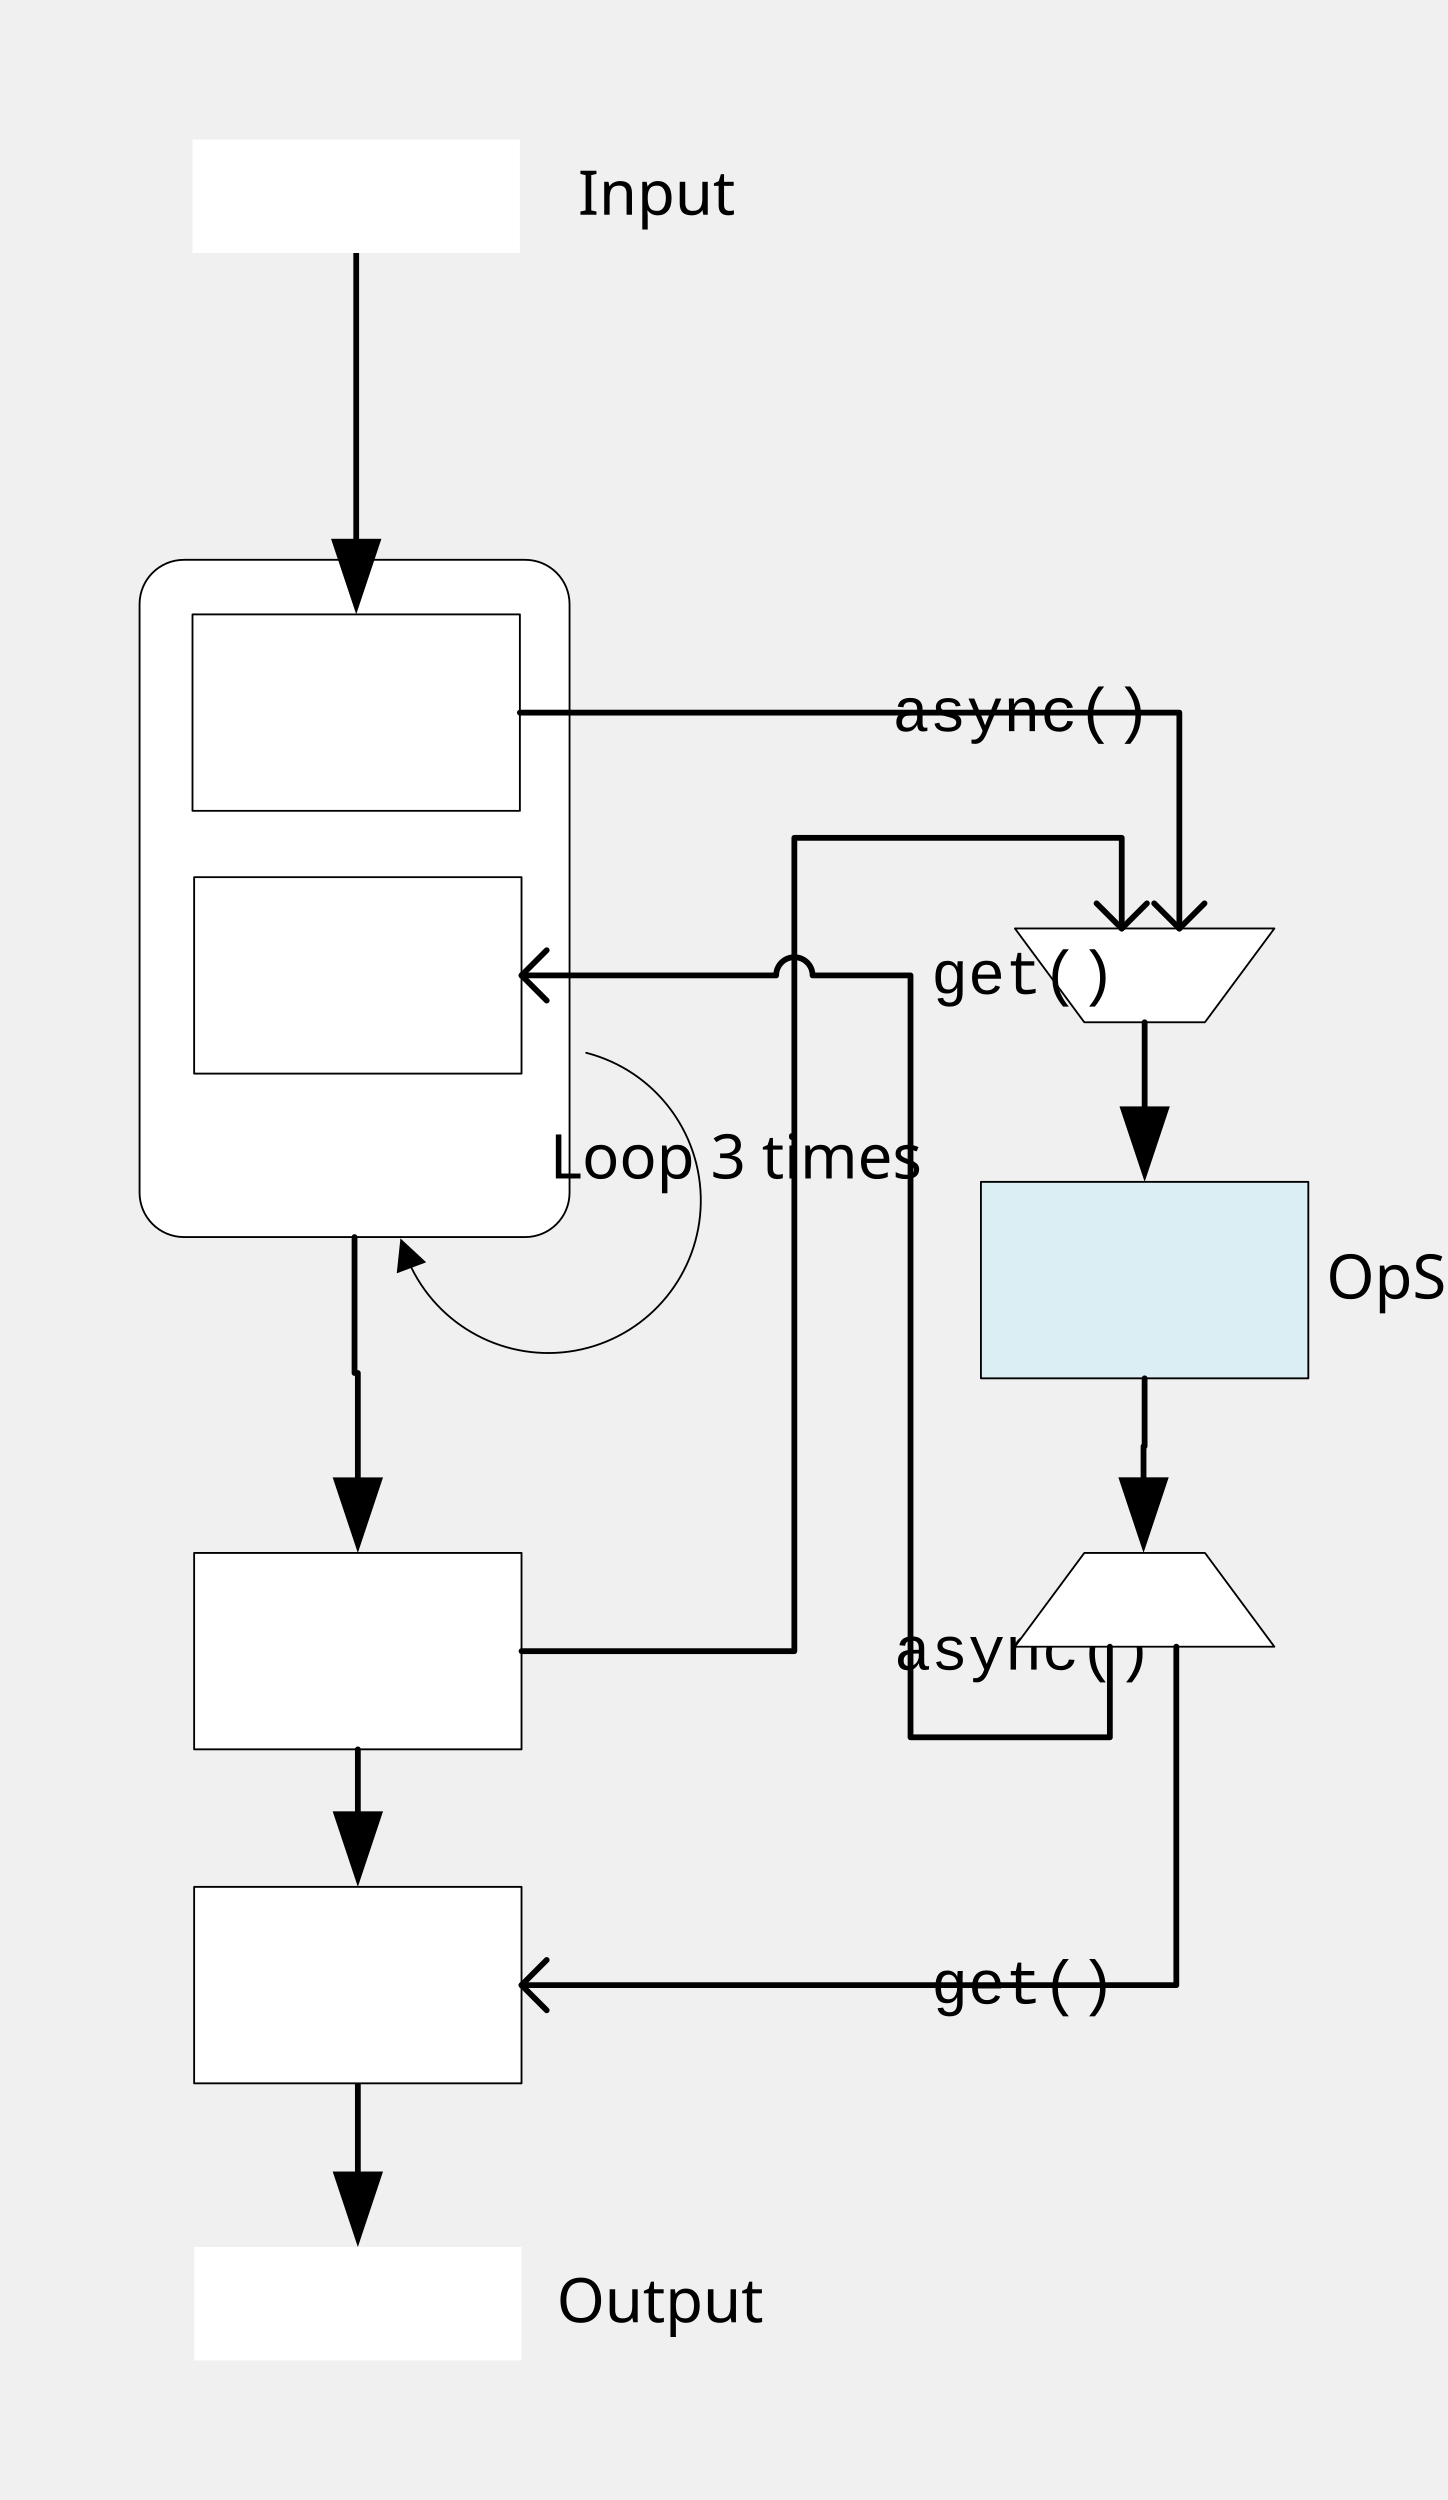
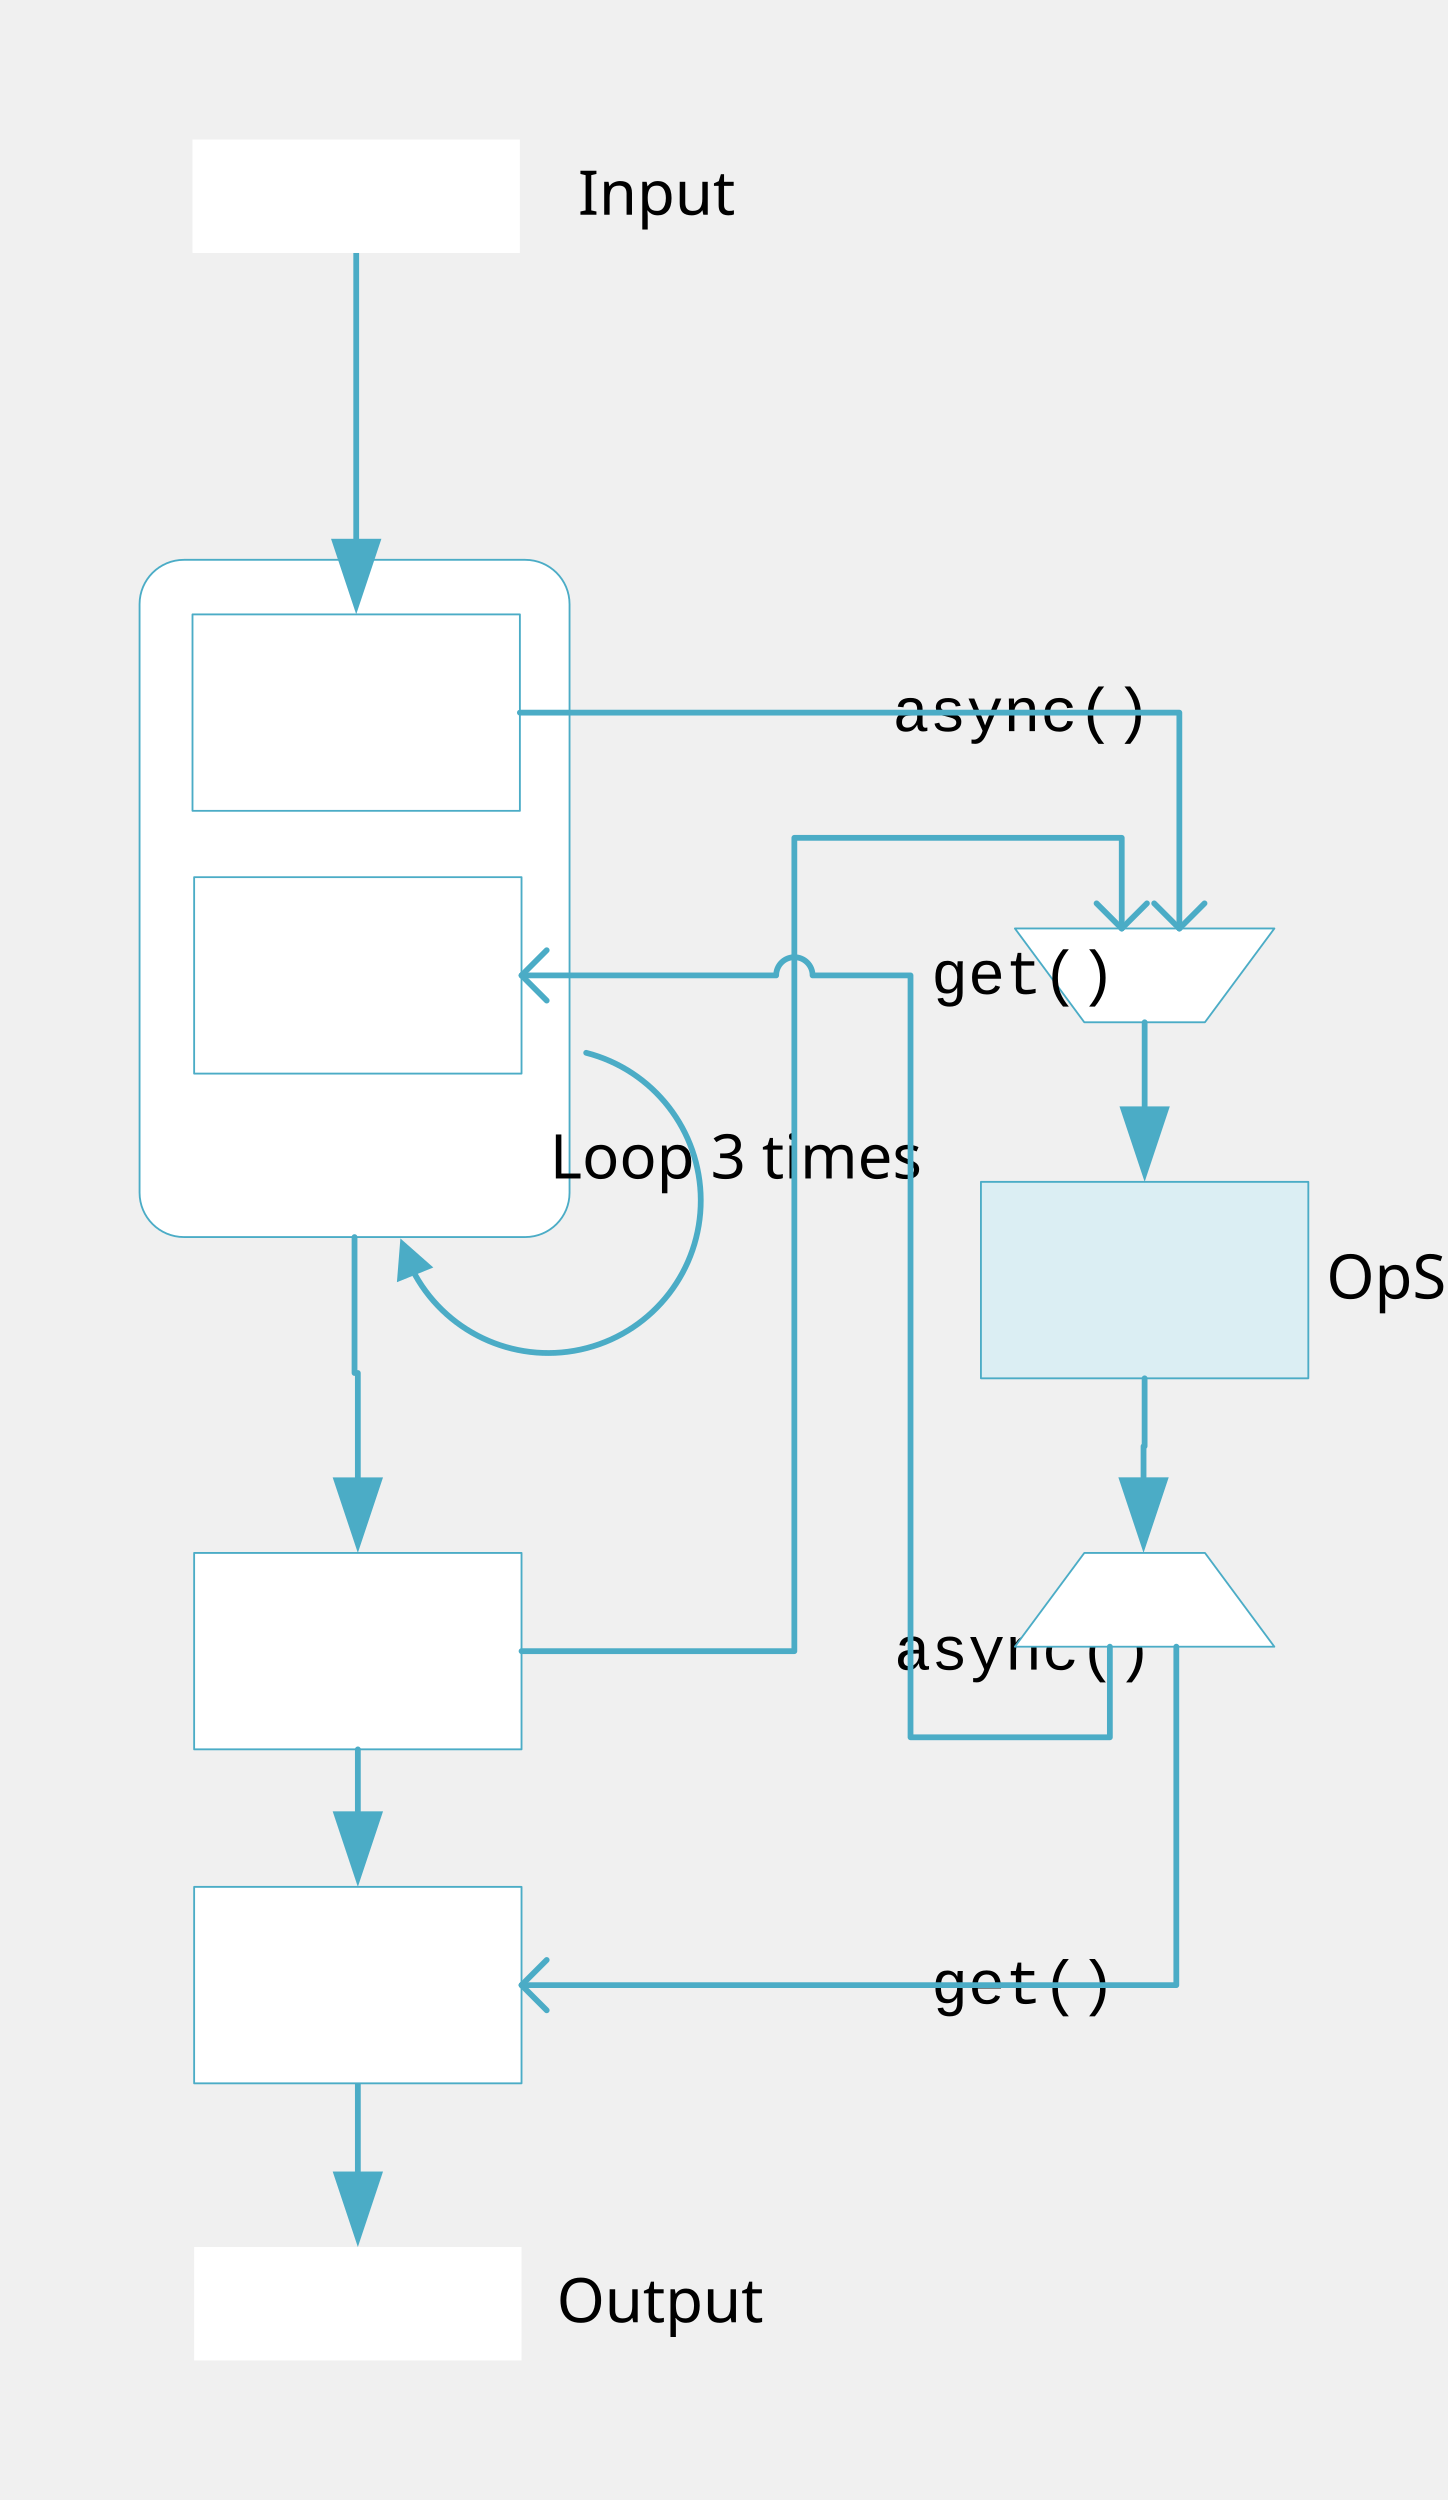
<svg xmlns="http://www.w3.org/2000/svg" xmlns:ns1="http://schemas.microsoft.com/visio/2003/SVGExtensions/" xmlns:xlink="http://www.w3.org/1999/xlink" width="2.612in" height="4.51in" viewBox="0 0 188.031 324.686" xml:space="preserve" color-interpolation-filters="sRGB" class="st15">
  <ns1:documentProperties ns1:langID="4105" ns1:metric="true" ns1:viewMarkup="false">
    <ns1:userDefs>
      <ns1:ud ns1:nameU="msvNoAutoConnect" ns1:val="VT0(1):26" />
    </ns1:userDefs>
  </ns1:documentProperties>
  <style type="text/css">
	
- 		.st1 {fill:#ffffff;stroke:#000000;stroke-linecap:round;stroke-linejoin:round;stroke-width:0.24}
- 		.st2 {fill:#ffffff;stroke:#000000;stroke-linecap:round;stroke-linejoin:round;stroke-width:0.24;visibility:hidden}
+ 		.st1 {fill:#ffffff;stroke:#4bacc6;stroke-linecap:round;stroke-linejoin:round;stroke-width:0.24}
+ 		.st2 {fill:#ffffff;stroke:#4bacc6;stroke-linecap:round;stroke-linejoin:round;stroke-width:0.24;visibility:hidden}
		.st3 {fill:#ffffff;stroke:#000000;stroke-linecap:round;stroke-linejoin:round;stroke-width:0.72;visibility:hidden}
		.st4 {fill:#000000;fill-opacity:1;stroke:#000000;stroke-opacity:1;stroke-width:0.357}
		.st5 {fill:#000000;stroke:#cccccc;stroke-linecap:round;stroke-linejoin:round;stroke-width:0.72;visibility:hidden}
		.st6 {fill:#000000;font-family:Calibri;font-size:0.667em}
		.st7 {fill:#000000;font-family:Courier New;font-size:0.667em}
- 		.st8 {marker-end:url(#mrkr4-54);stroke:#000000;stroke-linecap:round;stroke-linejoin:round;stroke-width:0.24}
- 		.st9 {fill:#000000;fill-opacity:1;stroke:#000000;stroke-opacity:1;stroke-width:0.118}
- 		.st10 {marker-end:url(#mrkr13-63);stroke:#000000;stroke-linecap:round;stroke-linejoin:round;stroke-width:0.75}
- 		.st11 {fill:#000000;fill-opacity:1;stroke:#000000;stroke-opacity:1;stroke-width:0.229}
+ 		.st8 {marker-end:url(#mrkr4-54);stroke:#4bacc6;stroke-linecap:round;stroke-linejoin:round;stroke-width:0.75}
+ 		.st9 {fill:#4bacc6;fill-opacity:1;stroke:#4bacc6;stroke-opacity:1;stroke-width:0.294}
+ 		.st10 {marker-end:url(#mrkr13-63);stroke:#4bacc6;stroke-linecap:round;stroke-linejoin:round;stroke-width:0.75}
+ 		.st11 {fill:#4bacc6;fill-opacity:1;stroke:#4bacc6;stroke-opacity:1;stroke-width:0.229}
		.st12 {fill:#ffffff;stroke:none;stroke-linecap:round;stroke-linejoin:round;stroke-width:0.24}
- 		.st13 {fill:#dbeef3;stroke:#000000;stroke-linecap:round;stroke-linejoin:round;stroke-width:0.24}
- 		.st14 {marker-start:url(#mrkr1-110);stroke:#000000;stroke-linecap:round;stroke-linejoin:round;stroke-width:0.75}
+ 		.st13 {fill:#dbeef3;stroke:#4bacc6;stroke-linecap:round;stroke-linejoin:round;stroke-width:0.24}
+ 		.st14 {marker-start:url(#mrkr1-110);stroke:#4bacc6;stroke-linecap:round;stroke-linejoin:round;stroke-width:0.75}
		.st15 {fill:none;fill-rule:evenodd;font-size:12px;overflow:visible;stroke-linecap:square;stroke-miterlimit:3}
	
	</style>
  <defs id="Markers">
    <g id="lend1">
      <path d="M 1 -1 L 0 0 L 1 1 " style="stroke-linecap:round;stroke-linejoin:round;fill:none" />
    </g>
    <marker id="mrkr1-24" class="st4" ns1:arrowType="1" ns1:arrowSize="1" orient="auto" markerUnits="strokeWidth" overflow="visible">
      <use xlink:href="#lend1" transform="scale(-2.8,-2.8) " />
    </marker>
    <g id="lend4">
      <path d="M 2 1 L 0 0 L 2 -1 L 2 1 " style="stroke:none" />
    </g>
-     <marker id="mrkr4-54" class="st9" ns1:arrowType="4" ns1:arrowSize="1" ns1:setback="15.5" refX="-15.5" orient="auto" markerUnits="strokeWidth" overflow="visible">
-       <use xlink:href="#lend4" transform="scale(-8.5,-8.5) " />
+     <marker id="mrkr4-54" class="st9" ns1:arrowType="4" ns1:arrowSize="1" ns1:setback="6.32" refX="-6.32" orient="auto" markerUnits="strokeWidth" overflow="visible">
+       <use xlink:href="#lend4" transform="scale(-3.4,-3.4) " />
    </marker>
    <g id="lend13">
      <path d="M 3 1 L 0 0 L 3 -1 L 3 1 " style="stroke:none" />
    </g>
    <marker id="mrkr13-63" class="st11" ns1:arrowType="13" ns1:arrowSize="2" ns1:setback="13.08" refX="-13.08" orient="auto" markerUnits="strokeWidth" overflow="visible">
      <use xlink:href="#lend13" transform="scale(-4.36,-4.36) " />
    </marker>
    <marker id="mrkr1-110" class="st11" ns1:arrowType="1" ns1:arrowSize="2" orient="auto" markerUnits="strokeWidth" overflow="visible">
      <use xlink:href="#lend1" transform="scale(4.36) " />
    </marker>
  </defs>
  <g ns1:mID="5" ns1:index="3" ns1:groupContext="foregroundPage">
    <ns1:pageProperties ns1:drawingScale="0.0393701" ns1:pageScale="0.0393701" ns1:drawingUnits="24" ns1:shadowOffsetX="8.50394" ns1:shadowOffsetY="-8.50394" />
    <ns1:layer ns1:name="Flowchart" ns1:index="0" />
    <ns1:layer ns1:name="Connector" ns1:index="1" />
    <g id="group1000-1" transform="translate(18.12,-164.023)" ns1:mID="1000" ns1:groupContext="group" ns1:layerMember="0">
      <ns1:custProps>
        <ns1:cp ns1:nameU="BpmnId" ns1:lbl="Id" ns1:prompt="" ns1:type="0" ns1:format="" ns1:sortKey="" ns1:invis="true" ns1:ask="false" ns1:langID="1033" ns1:cal="0" ns1:val="VT4()" />
        <ns1:cp ns1:nameU="BpmnCategories" ns1:lbl="Categories" ns1:prompt="" ns1:type="0" ns1:format="" ns1:sortKey="" ns1:invis="false" ns1:ask="false" ns1:langID="1033" ns1:cal="0" ns1:val="VT4()" />
        <ns1:cp ns1:nameU="BpmnDocumentation" ns1:lbl="Documentation" ns1:prompt="" ns1:type="0" ns1:format="" ns1:sortKey="" ns1:invis="false" ns1:ask="false" ns1:langID="1033" ns1:cal="0" ns1:val="VT4()" />
        <ns1:cp ns1:nameU="BpmnName" ns1:lbl="Name" ns1:prompt="" ns1:type="0" ns1:format="" ns1:sortKey="" ns1:invis="true" ns1:ask="false" ns1:langID="1033" ns1:cal="0" ns1:val="VT4()" />
        <ns1:cp ns1:nameU="BpmnActivityType" ns1:lbl="ActivityType" ns1:prompt="" ns1:type="1" ns1:format="Task;Sub-Process" ns1:sortKey="" ns1:invis="true" ns1:ask="false" ns1:langID="1033" ns1:cal="0" ns1:val="VT4(Task)" />
        <ns1:cp ns1:nameU="BpmnLoopType" ns1:lbl="LoopType" ns1:prompt="" ns1:type="1" ns1:format="None;Standard;Parallel MultiInstance;Sequential MultiInstance" ns1:sortKey="" ns1:invis="false" ns1:ask="false" ns1:langID="1033" ns1:cal="0" ns1:val="VT4(None)" />
        <ns1:cp ns1:nameU="BpmnTaskType" ns1:lbl="TaskType" ns1:prompt="" ns1:type="1" ns1:format="None;Service;Receive;Send;User;Script;Abstract;Manual;Instantiating Receive;Business Rule" ns1:sortKey="" ns1:invis="false" ns1:ask="false" ns1:langID="1033" ns1:cal="0" ns1:val="VT4(None)" />
        <ns1:cp ns1:nameU="BpmnScript" ns1:lbl="Script" ns1:prompt="" ns1:type="0" ns1:format="" ns1:sortKey="" ns1:invis="true" ns1:ask="false" ns1:langID="1033" ns1:cal="0" ns1:val="VT4()" />
        <ns1:cp ns1:nameU="BpmnInstantiate" ns1:lbl="Instantiate" ns1:prompt="" ns1:type="3" ns1:format="" ns1:sortKey="" ns1:invis="true" ns1:ask="false" ns1:langID="1033" ns1:cal="0" ns1:val="VT0(0):5" />
        <ns1:cp ns1:nameU="BpmnSubProcessType" ns1:lbl="SubProcessType" ns1:prompt="" ns1:type="1" ns1:format="Embedded;Reusable;Reference" ns1:sortKey="" ns1:invis="true" ns1:ask="false" ns1:langID="1033" ns1:cal="0" ns1:val="VT4(Embedded)" />
        <ns1:cp ns1:nameU="BpmnIsCollapsed" ns1:lbl="IsCollapsed" ns1:prompt="" ns1:type="3" ns1:format="" ns1:sortKey="" ns1:invis="true" ns1:ask="false" ns1:langID="1033" ns1:cal="0" ns1:val="VT0(0):5" />
        <ns1:cp ns1:nameU="BpmnIsATransaction" ns1:lbl="IsATransaction" ns1:prompt="" ns1:type="3" ns1:format="" ns1:sortKey="" ns1:invis="true" ns1:ask="false" ns1:langID="1033" ns1:cal="0" ns1:val="VT0(0):5" />
        <ns1:cp ns1:nameU="BpmnIsForCompensation" ns1:lbl="IsForCompensation" ns1:prompt="" ns1:type="3" ns1:format="" ns1:sortKey="" ns1:invis="false" ns1:ask="false" ns1:langID="1033" ns1:cal="0" ns1:val="VT0(0):5" />
        <ns1:cp ns1:nameU="BpmnElementType" ns1:lbl="ElementType" ns1:prompt="" ns1:type="1" ns1:format="Sub-Process;Event;Gateway;Process Diagram;Pool;Lane;Artifact;Connecting Object" ns1:sortKey="" ns1:invis="true" ns1:ask="false" ns1:langID="1033" ns1:cal="0" ns1:val="VT4(Sub-Process)" />
        <ns1:cp ns1:nameU="BpmnAdHoc" ns1:lbl="AdHoc" ns1:prompt="" ns1:type="3" ns1:format="" ns1:sortKey="" ns1:invis="true" ns1:ask="false" ns1:langID="1033" ns1:cal="0" ns1:val="VT0(0):5" />
        <ns1:cp ns1:nameU="BpmnAdHocOrdering" ns1:lbl="AdHocOrdering" ns1:prompt="" ns1:type="1" ns1:format="Sequential;Parallel" ns1:sortKey="" ns1:invis="true" ns1:ask="false" ns1:langID="1033" ns1:cal="0" ns1:val="VT4(Parallel)" />
        <ns1:cp ns1:nameU="BpmnBoundaryType" ns1:lbl="BoundaryType" ns1:prompt="" ns1:type="1" ns1:format="Default;Call" ns1:sortKey="" ns1:invis="false" ns1:ask="false" ns1:langID="1033" ns1:cal="0" ns1:val="VT4(Default)" />
        <ns1:cp ns1:nameU="BpmnName" ns1:lbl="" ns1:prompt="" ns1:type="0" ns1:format="" ns1:sortKey="" ns1:invis="false" ns1:ask="false" ns1:langID="0" ns1:cal="0" ns1:val="VT4(Loop 3 times)" />
      </ns1:custProps>
      <ns1:userDefs>
        <ns1:ud ns1:nameU="BpmnNumIconsVisible" ns1:prompt="" ns1:val="VT0(0):26" />
        <ns1:ud ns1:nameU="BpmnIsExtendedSubProcess" ns1:prompt="" ns1:val="VT0(0):5" />
        <ns1:ud ns1:nameU="msvStructureType" ns1:prompt="" ns1:val="VT0(0):26" />
        <ns1:ud ns1:nameU="msvSDContainerResize" ns1:prompt="" ns1:val="VT0(0):26" />
        <ns1:ud ns1:nameU="visVersion" ns1:prompt="" ns1:val="VT0(15):26" />
        <ns1:ud ns1:nameU="msvShapeCategories" ns1:prompt="" ns1:val="VT4(Task)" />
        <ns1:ud ns1:nameU="BpmnIconHeight" ns1:prompt="" ns1:val="VT0(0.16):24" />
        <ns1:ud ns1:nameU="BpmnIconPinY" ns1:prompt="" ns1:val="VT0(0.125):24" />
        <ns1:ud ns1:nameU="BpmnBoundaryType" ns1:prompt="" ns1:val="VT0(0):26" />
        <ns1:ud ns1:nameU="DefaultWidth" ns1:prompt="" ns1:val="VT0(1):24" />
        <ns1:ud ns1:nameU="DefaultHeight" ns1:prompt="" ns1:val="VT0(0.75):24" />
        <ns1:ud ns1:nameU="ResizeTxtHeight" ns1:prompt="" ns1:val="VT0(0.75):24" />
        <ns1:ud ns1:nameU="IsInstance" ns1:prompt="" ns1:val="VT0(0):5" />
        <ns1:ud ns1:nameU="IsInstance" ns1:prompt="" ns1:val="VT0(1):5" />
      </ns1:userDefs>
      <g id="shape1001-2" ns1:mID="1001" ns1:groupContext="shape" ns1:layerMember="0">
        <rect x="0" y="236.73" width="55.843" height="87.956" rx="5.76" ry="5.76" class="st1" />
      </g>
      <g id="group1002-4" ns1:mID="1002" ns1:groupContext="group" ns1:layerMember="0">
        <g id="shape1003-5" ns1:mID="1003" ns1:groupContext="shape" ns1:layerMember="0">
          <rect x="0" y="236.73" width="55.843" height="87.956" rx="2.16" ry="2.16" class="st2" />
        </g>
        <g id="shape1004-7" ns1:mID="1004" ns1:groupContext="shape" ns1:layerMember="0" transform="translate(1.8,-1.8)">
          <rect x="0" y="240.33" width="52.242" height="84.356" rx="2.16" ry="2.16" class="st2" />
        </g>
      </g>
      <g id="shape1005-9" ns1:mID="1005" ns1:groupContext="shape" ns1:layerMember="0" transform="translate(28.6413,-2.52)">
        <ns1:userDefs>
          <ns1:ud ns1:nameU="BpmnIconPosition" ns1:prompt="" ns1:val="VT0(1):26" />
          <ns1:ud ns1:nameU="BpmnIconWidth" ns1:prompt="" ns1:val="VT0(0.18):26" />
        </ns1:userDefs>
      </g>
      <g id="group1006-11" transform="translate(29.0013,-3.24)" ns1:mID="1006" ns1:groupContext="group" ns1:layerMember="0">
        <ns1:userDefs>
          <ns1:ud ns1:nameU="BpmnIconPosition" ns1:prompt="" ns1:val="VT0(1):26" />
          <ns1:ud ns1:nameU="BpmnIconWidth" ns1:prompt="" ns1:val="VT0(0.19):26" />
        </ns1:userDefs>
        <g id="shape1007-12" ns1:mID="1007" ns1:groupContext="shape" ns1:layerMember="0">
          <rect x="0" y="313.166" width="11.52" height="11.52" class="st3" />
        </g>
        <g id="shape1008-14" ns1:mID="1008" ns1:groupContext="shape" ns1:layerMember="0" transform="translate(2.88,-2.88)">
					</g>
      </g>
      <g id="shape1009-16" ns1:mID="1009" ns1:groupContext="shape" ns1:layerMember="0" transform="translate(29.0013,-4.104)">
        <ns1:userDefs>
          <ns1:ud ns1:nameU="BpmnIconPosition" ns1:prompt="" ns1:val="VT0(1):26" />
          <ns1:ud ns1:nameU="BpmnIconWidth" ns1:prompt="" ns1:val="VT0(0.19):26" />
        </ns1:userDefs>
      </g>
      <g id="shape1010-18" ns1:mID="1010" ns1:groupContext="shape" ns1:layerMember="0" transform="translate(30.1389,-4.104)">
        <ns1:userDefs>
          <ns1:ud ns1:nameU="BpmnIconPosition" ns1:prompt="" ns1:val="VT0(1):26" />
          <ns1:ud ns1:nameU="BpmnIconWidth" ns1:prompt="" ns1:val="VT0(0.18):26" />
        </ns1:userDefs>
      </g>
      <g id="group1011-20" transform="translate(28.6413,-3.24)" ns1:mID="1011" ns1:groupContext="group" ns1:layerMember="0">
        <ns1:userDefs>
          <ns1:ud ns1:nameU="BpmnIconPosition" ns1:prompt="" ns1:val="VT0(1):26" />
          <ns1:ud ns1:nameU="BpmnIconWidth" ns1:prompt="" ns1:val="VT0(0.18):26" />
        </ns1:userDefs>
        <g id="shape1012-21" ns1:mID="1012" ns1:groupContext="shape" ns1:layerMember="0" transform="translate(8.88398,638.87) rotate(179.753)">
					</g>
      </g>
      <g id="shape1013-25" ns1:mID="1013" ns1:groupContext="shape" ns1:layerMember="0" transform="translate(4,-73.9558)">
				</g>
      <g id="shape1014-27" ns1:mID="1014" ns1:groupContext="shape" ns1:layerMember="0" transform="translate(3.5,-73.4558)">
				</g>
      <g id="group1015-29" transform="translate(3,-74.9558)" ns1:mID="1015" ns1:groupContext="group" ns1:layerMember="0">
        <g id="shape1016-30" ns1:mID="1016" ns1:groupContext="shape" ns1:layerMember="0">
          <rect x="0" y="316.686" width="12" height="8" class="st5" />
        </g>
        <g id="shape1017-32" ns1:mID="1017" ns1:groupContext="shape" ns1:layerMember="0" transform="translate(-1.9984E-15,-4.20339)">
					</g>
      </g>
      <g id="shape1018-34" ns1:mID="1018" ns1:groupContext="shape" ns1:layerMember="0" transform="translate(3,-74.9558)">
				</g>
      <g id="shape1019-36" ns1:mID="1019" ns1:groupContext="shape" ns1:layerMember="0" transform="translate(4,-73.9558)">
				</g>
      <g id="shape1020-38" ns1:mID="1020" ns1:groupContext="shape" ns1:layerMember="0" transform="translate(3.5,-74.9558)">
				</g>
      <g id="shape1021-40" ns1:mID="1021" ns1:groupContext="shape" ns1:layerMember="0" transform="translate(3.5,-74.9558)">
				</g>
      <g id="shape1022-42" ns1:mID="1022" ns1:groupContext="shape" ns1:layerMember="0" transform="translate(-285.388,319.948) rotate(-90)">
        <ns1:userDefs>
          <ns1:ud ns1:nameU="BpmnIconPosition" ns1:prompt="" ns1:val="VT0(1):26" />
          <ns1:ud ns1:nameU="BpmnIconWidth" ns1:prompt="" ns1:val="VT0(0.18):26" />
        </ns1:userDefs>
      </g>
      <g id="shape1000-44" ns1:mID="1000" ns1:groupContext="groupContent" ns1:layerMember="0">
        <ns1:textBlock ns1:margins="rect(2,2,2,2)" ns1:tabSpace="42.5197" />
        <ns1:textRect cx="28.346" cy="314.683" width="55.85" height="87.956" />
        <text x="7.5" y="317.08" class="st6" ns1:langID="4105">
          <ns1:paragraph ns1:horizAlign="1" />
          <ns1:tabList />Loop 3 times</text>
      </g>
    </g>
    <g id="shape1023-46" ns1:mID="1023" ns1:groupContext="shape" ns1:layerMember="0" transform="translate(24.994,-219.38)">
      <ns1:custProps>
        <ns1:cp ns1:nameU="Cost" ns1:lbl="Cost" ns1:prompt="" ns1:type="7" ns1:format="@" ns1:sortKey="" ns1:invis="false" ns1:ask="false" ns1:langID="1033" ns1:cal="0" />
        <ns1:cp ns1:nameU="ProcessNumber" ns1:lbl="Process Number" ns1:prompt="" ns1:type="2" ns1:format="" ns1:sortKey="" ns1:invis="false" ns1:ask="false" ns1:langID="1033" ns1:cal="0" />
        <ns1:cp ns1:nameU="Owner" ns1:lbl="Owner" ns1:prompt="" ns1:type="0" ns1:format="" ns1:sortKey="" ns1:invis="false" ns1:ask="false" ns1:langID="1033" ns1:cal="0" />
        <ns1:cp ns1:nameU="Function" ns1:lbl="Function" ns1:prompt="" ns1:type="0" ns1:format="" ns1:sortKey="" ns1:invis="false" ns1:ask="false" ns1:langID="1033" ns1:cal="0" ns1:val="VT4()" />
        <ns1:cp ns1:nameU="StartDate" ns1:lbl="Start Date" ns1:prompt="" ns1:type="5" ns1:format="" ns1:sortKey="" ns1:invis="false" ns1:ask="false" ns1:langID="1033" ns1:cal="0" />
        <ns1:cp ns1:nameU="EndDate" ns1:lbl="End Date" ns1:prompt="" ns1:type="5" ns1:format="" ns1:sortKey="" ns1:invis="false" ns1:ask="false" ns1:langID="1033" ns1:cal="0" />
        <ns1:cp ns1:nameU="Status" ns1:lbl="Status" ns1:prompt="" ns1:type="4" ns1:format=";Not Started;In Progress;Completed;Deferred;Waiting on Input" ns1:sortKey="" ns1:invis="false" ns1:ask="false" ns1:langID="1033" ns1:cal="0" ns1:val="VT4()" />
      </ns1:custProps>
      <ns1:userDefs>
        <ns1:ud ns1:nameU="visVersion" ns1:prompt="" ns1:val="VT0(15):26" />
        <ns1:ud ns1:nameU="DefaultWidth" ns1:prompt="" ns1:val="VT0(0.98425196850394):24" />
        <ns1:ud ns1:nameU="DefaultHeight" ns1:prompt="" ns1:val="VT0(0.59055118110236):24" />
        <ns1:ud ns1:nameU="ResizeTxtHeight" ns1:prompt="" ns1:val="VT0(0.59055118110236):24" />
      </ns1:userDefs>
      <ns1:textBlock ns1:margins="rect(2,2,2,2)" ns1:tabSpace="42.5197" />
      <ns1:textRect cx="21.26" cy="311.93" width="42.52" height="25.512" />
      <rect x="0" y="299.174" width="42.52" height="25.512" class="st1" />
      <text x="4.46" y="314.33" class="st7" ns1:langID="4105">
        <ns1:paragraph ns1:horizAlign="1" />
        <ns1:tabList />async()</text>
    </g>
    <g id="shape1024-49" ns1:mID="1024" ns1:groupContext="shape" ns1:layerMember="1" transform="translate(284.274,-90.1841) rotate(45)">
      <ns1:userDefs>
        <ns1:ud ns1:nameU="ScaleFactor" ns1:val="VT0(1):26" />
        <ns1:ud ns1:nameU="visVersion" ns1:val="VT0(15):26" />
      </ns1:userDefs>
-       <path d="M13.27 307.64 A19.805 19.805 0 1 1 16.97 343.43 L16.64 343.28" class="st8" />
+       <path d="M13.27 307.64 A19.805 19.805 0 1 1 17.95 343.74 L17.62 343.6" class="st8" />
    </g>
    <g id="shape1025-55" ns1:mID="1025" ns1:groupContext="shape" ns1:layerMember="0" transform="translate(25.2066,-97.4901)">
      <ns1:custProps>
        <ns1:cp ns1:nameU="Cost" ns1:lbl="Cost" ns1:prompt="" ns1:type="7" ns1:format="@" ns1:sortKey="" ns1:invis="false" ns1:ask="false" ns1:langID="1033" ns1:cal="0" />
        <ns1:cp ns1:nameU="ProcessNumber" ns1:lbl="Process Number" ns1:prompt="" ns1:type="2" ns1:format="" ns1:sortKey="" ns1:invis="false" ns1:ask="false" ns1:langID="1033" ns1:cal="0" />
        <ns1:cp ns1:nameU="Owner" ns1:lbl="Owner" ns1:prompt="" ns1:type="0" ns1:format="" ns1:sortKey="" ns1:invis="false" ns1:ask="false" ns1:langID="1033" ns1:cal="0" />
        <ns1:cp ns1:nameU="Function" ns1:lbl="Function" ns1:prompt="" ns1:type="0" ns1:format="" ns1:sortKey="" ns1:invis="false" ns1:ask="false" ns1:langID="1033" ns1:cal="0" ns1:val="VT4()" />
        <ns1:cp ns1:nameU="StartDate" ns1:lbl="Start Date" ns1:prompt="" ns1:type="5" ns1:format="" ns1:sortKey="" ns1:invis="false" ns1:ask="false" ns1:langID="1033" ns1:cal="0" />
        <ns1:cp ns1:nameU="EndDate" ns1:lbl="End Date" ns1:prompt="" ns1:type="5" ns1:format="" ns1:sortKey="" ns1:invis="false" ns1:ask="false" ns1:langID="1033" ns1:cal="0" />
        <ns1:cp ns1:nameU="Status" ns1:lbl="Status" ns1:prompt="" ns1:type="4" ns1:format=";Not Started;In Progress;Completed;Deferred;Waiting on Input" ns1:sortKey="" ns1:invis="false" ns1:ask="false" ns1:langID="1033" ns1:cal="0" ns1:val="VT4()" />
      </ns1:custProps>
      <ns1:userDefs>
        <ns1:ud ns1:nameU="visVersion" ns1:prompt="" ns1:val="VT0(15):26" />
        <ns1:ud ns1:nameU="DefaultWidth" ns1:prompt="" ns1:val="VT0(0.98425196850394):24" />
        <ns1:ud ns1:nameU="DefaultHeight" ns1:prompt="" ns1:val="VT0(0.59055118110236):24" />
        <ns1:ud ns1:nameU="ResizeTxtHeight" ns1:prompt="" ns1:val="VT0(0.59055118110236):24" />
      </ns1:userDefs>
      <ns1:textBlock ns1:margins="rect(2,2,2,2)" ns1:tabSpace="42.5197" />
      <ns1:textRect cx="21.26" cy="311.93" width="42.52" height="25.512" />
      <rect x="0" y="299.174" width="42.52" height="25.512" class="st1" />
      <text x="4.46" y="314.33" class="st7" ns1:langID="4105">
        <ns1:paragraph ns1:horizAlign="1" />
        <ns1:tabList />async()</text>
    </g>
    <g id="shape1026-58" ns1:mID="1026" ns1:groupContext="shape" ns1:layerMember="1" transform="translate(39.1672,-164.023)">
      <path d="M6.87 324.69 L6.87 342.34 L7.3 342.34 L7.3 355.9" class="st10" />
    </g>
    <g id="shape1027-64" ns1:mID="1027" ns1:groupContext="shape" ns1:layerMember="1" transform="translate(39.1672,-291.83)">
      <path d="M7.09 324.69 L7.09 361.81" class="st10" />
    </g>
    <g id="shape1028-69" ns1:mID="1028" ns1:groupContext="shape" ns1:layerMember="0" transform="translate(24.994,-291.83)">
      <ns1:custProps>
        <ns1:cp ns1:nameU="Cost" ns1:lbl="Cost" ns1:prompt="" ns1:type="7" ns1:format="@" ns1:sortKey="" ns1:invis="false" ns1:ask="false" ns1:langID="1033" ns1:cal="0" />
        <ns1:cp ns1:nameU="ProcessNumber" ns1:lbl="Process Number" ns1:prompt="" ns1:type="2" ns1:format="" ns1:sortKey="" ns1:invis="false" ns1:ask="false" ns1:langID="1033" ns1:cal="0" />
        <ns1:cp ns1:nameU="Owner" ns1:lbl="Owner" ns1:prompt="" ns1:type="0" ns1:format="" ns1:sortKey="" ns1:invis="false" ns1:ask="false" ns1:langID="1033" ns1:cal="0" />
        <ns1:cp ns1:nameU="Function" ns1:lbl="Function" ns1:prompt="" ns1:type="0" ns1:format="" ns1:sortKey="" ns1:invis="false" ns1:ask="false" ns1:langID="1033" ns1:cal="0" ns1:val="VT4()" />
        <ns1:cp ns1:nameU="StartDate" ns1:lbl="Start Date" ns1:prompt="" ns1:type="5" ns1:format="" ns1:sortKey="" ns1:invis="false" ns1:ask="false" ns1:langID="1033" ns1:cal="0" />
        <ns1:cp ns1:nameU="EndDate" ns1:lbl="End Date" ns1:prompt="" ns1:type="5" ns1:format="" ns1:sortKey="" ns1:invis="false" ns1:ask="false" ns1:langID="1033" ns1:cal="0" />
        <ns1:cp ns1:nameU="Status" ns1:lbl="Status" ns1:prompt="" ns1:type="4" ns1:format=";Not Started;In Progress;Completed;Deferred;Waiting on Input" ns1:sortKey="" ns1:invis="false" ns1:ask="false" ns1:langID="1033" ns1:cal="0" ns1:val="VT4()" />
      </ns1:custProps>
      <ns1:userDefs>
        <ns1:ud ns1:nameU="visVersion" ns1:prompt="" ns1:val="VT0(15):26" />
        <ns1:ud ns1:nameU="DefaultWidth" ns1:prompt="" ns1:val="VT0(0.98425196850394):24" />
        <ns1:ud ns1:nameU="DefaultHeight" ns1:prompt="" ns1:val="VT0(0.59055118110236):24" />
        <ns1:ud ns1:nameU="ResizeTxtHeight" ns1:prompt="" ns1:val="VT0(0.59055118110236):24" />
      </ns1:userDefs>
      <ns1:textBlock ns1:margins="rect(2,2,2,2)" ns1:tabSpace="42.5197" />
      <ns1:textRect cx="21.26" cy="317.318" width="42.52" height="14.736" />
      <rect x="0" y="309.95" width="42.52" height="14.736" class="st12" />
      <text x="12.61" y="319.72" class="st6" ns1:langID="4105">
        <ns1:paragraph ns1:horizAlign="1" />
        <ns1:tabList />Input</text>
    </g>
    <g id="shape1029-72" ns1:mID="1029" ns1:groupContext="shape" ns1:layerMember="0" transform="translate(25.2066,-18.12)">
      <ns1:custProps>
        <ns1:cp ns1:nameU="Cost" ns1:lbl="Cost" ns1:prompt="" ns1:type="7" ns1:format="@" ns1:sortKey="" ns1:invis="false" ns1:ask="false" ns1:langID="1033" ns1:cal="0" />
        <ns1:cp ns1:nameU="ProcessNumber" ns1:lbl="Process Number" ns1:prompt="" ns1:type="2" ns1:format="" ns1:sortKey="" ns1:invis="false" ns1:ask="false" ns1:langID="1033" ns1:cal="0" />
        <ns1:cp ns1:nameU="Owner" ns1:lbl="Owner" ns1:prompt="" ns1:type="0" ns1:format="" ns1:sortKey="" ns1:invis="false" ns1:ask="false" ns1:langID="1033" ns1:cal="0" />
        <ns1:cp ns1:nameU="Function" ns1:lbl="Function" ns1:prompt="" ns1:type="0" ns1:format="" ns1:sortKey="" ns1:invis="false" ns1:ask="false" ns1:langID="1033" ns1:cal="0" ns1:val="VT4()" />
        <ns1:cp ns1:nameU="StartDate" ns1:lbl="Start Date" ns1:prompt="" ns1:type="5" ns1:format="" ns1:sortKey="" ns1:invis="false" ns1:ask="false" ns1:langID="1033" ns1:cal="0" />
        <ns1:cp ns1:nameU="EndDate" ns1:lbl="End Date" ns1:prompt="" ns1:type="5" ns1:format="" ns1:sortKey="" ns1:invis="false" ns1:ask="false" ns1:langID="1033" ns1:cal="0" />
        <ns1:cp ns1:nameU="Status" ns1:lbl="Status" ns1:prompt="" ns1:type="4" ns1:format=";Not Started;In Progress;Completed;Deferred;Waiting on Input" ns1:sortKey="" ns1:invis="false" ns1:ask="false" ns1:langID="1033" ns1:cal="0" ns1:val="VT4()" />
      </ns1:custProps>
      <ns1:userDefs>
        <ns1:ud ns1:nameU="visVersion" ns1:prompt="" ns1:val="VT0(15):26" />
        <ns1:ud ns1:nameU="DefaultWidth" ns1:prompt="" ns1:val="VT0(0.98425196850394):24" />
        <ns1:ud ns1:nameU="DefaultHeight" ns1:prompt="" ns1:val="VT0(0.59055118110236):24" />
        <ns1:ud ns1:nameU="ResizeTxtHeight" ns1:prompt="" ns1:val="VT0(0.59055118110236):24" />
      </ns1:userDefs>
      <ns1:textBlock ns1:margins="rect(2,2,2,2)" ns1:tabSpace="42.5197" />
      <ns1:textRect cx="21.26" cy="317.318" width="42.52" height="14.736" />
      <rect x="0" y="309.95" width="42.52" height="14.736" class="st12" />
      <text x="9.63" y="319.72" class="st6" ns1:langID="4105">
        <ns1:paragraph ns1:horizAlign="1" />
        <ns1:tabList />Output</text>
    </g>
    <g id="shape1030-75" ns1:mID="1030" ns1:groupContext="shape" ns1:layerMember="1" transform="translate(39.3798,-54.1155)">
      <path d="M7.09 324.69 L7.09 336.14" class="st10" />
    </g>
    <g id="shape1031-80" ns1:mID="1031" ns1:groupContext="shape" ns1:layerMember="0" transform="translate(127.391,-145.679)">
      <ns1:custProps>
        <ns1:cp ns1:nameU="Cost" ns1:lbl="Cost" ns1:prompt="" ns1:type="7" ns1:format="@" ns1:sortKey="" ns1:invis="false" ns1:ask="false" ns1:langID="1033" ns1:cal="0" />
        <ns1:cp ns1:nameU="ProcessNumber" ns1:lbl="Process Number" ns1:prompt="" ns1:type="2" ns1:format="" ns1:sortKey="" ns1:invis="false" ns1:ask="false" ns1:langID="1033" ns1:cal="0" />
        <ns1:cp ns1:nameU="Owner" ns1:lbl="Owner" ns1:prompt="" ns1:type="0" ns1:format="" ns1:sortKey="" ns1:invis="false" ns1:ask="false" ns1:langID="1033" ns1:cal="0" />
        <ns1:cp ns1:nameU="Function" ns1:lbl="Function" ns1:prompt="" ns1:type="0" ns1:format="" ns1:sortKey="" ns1:invis="false" ns1:ask="false" ns1:langID="1033" ns1:cal="0" ns1:val="VT4()" />
        <ns1:cp ns1:nameU="StartDate" ns1:lbl="Start Date" ns1:prompt="" ns1:type="5" ns1:format="" ns1:sortKey="" ns1:invis="false" ns1:ask="false" ns1:langID="1033" ns1:cal="0" />
        <ns1:cp ns1:nameU="EndDate" ns1:lbl="End Date" ns1:prompt="" ns1:type="5" ns1:format="" ns1:sortKey="" ns1:invis="false" ns1:ask="false" ns1:langID="1033" ns1:cal="0" />
        <ns1:cp ns1:nameU="Status" ns1:lbl="Status" ns1:prompt="" ns1:type="4" ns1:format=";Not Started;In Progress;Completed;Deferred;Waiting on Input" ns1:sortKey="" ns1:invis="false" ns1:ask="false" ns1:langID="1033" ns1:cal="0" ns1:val="VT4()" />
      </ns1:custProps>
      <ns1:userDefs>
        <ns1:ud ns1:nameU="visVersion" ns1:prompt="" ns1:val="VT0(15):26" />
        <ns1:ud ns1:nameU="DefaultWidth" ns1:prompt="" ns1:val="VT0(0.98425196850394):24" />
        <ns1:ud ns1:nameU="DefaultHeight" ns1:prompt="" ns1:val="VT0(0.59055118110236):24" />
        <ns1:ud ns1:nameU="ResizeTxtHeight" ns1:prompt="" ns1:val="VT0(0.59055118110236):24" />
      </ns1:userDefs>
      <ns1:textBlock ns1:margins="rect(2,2,2,2)" ns1:tabSpace="42.5197" />
      <ns1:textRect cx="21.26" cy="311.93" width="42.52" height="25.512" />
      <rect x="0" y="299.174" width="42.52" height="25.512" class="st13" />
      <text x="7.41" y="314.33" class="st6" ns1:langID="4105">
        <ns1:paragraph ns1:horizAlign="1" />
        <ns1:tabList />OpSqrt()</text>
    </g>
    <g id="shape1032-83" ns1:mID="1032" ns1:groupContext="shape" ns1:layerMember="0" transform="translate(25.2066,-54.1155)">
      <ns1:custProps>
        <ns1:cp ns1:nameU="Cost" ns1:lbl="Cost" ns1:prompt="" ns1:type="7" ns1:format="@" ns1:sortKey="" ns1:invis="false" ns1:ask="false" ns1:langID="1033" ns1:cal="0" />
        <ns1:cp ns1:nameU="ProcessNumber" ns1:lbl="Process Number" ns1:prompt="" ns1:type="2" ns1:format="" ns1:sortKey="" ns1:invis="false" ns1:ask="false" ns1:langID="1033" ns1:cal="0" />
        <ns1:cp ns1:nameU="Owner" ns1:lbl="Owner" ns1:prompt="" ns1:type="0" ns1:format="" ns1:sortKey="" ns1:invis="false" ns1:ask="false" ns1:langID="1033" ns1:cal="0" />
        <ns1:cp ns1:nameU="Function" ns1:lbl="Function" ns1:prompt="" ns1:type="0" ns1:format="" ns1:sortKey="" ns1:invis="false" ns1:ask="false" ns1:langID="1033" ns1:cal="0" ns1:val="VT4()" />
        <ns1:cp ns1:nameU="StartDate" ns1:lbl="Start Date" ns1:prompt="" ns1:type="5" ns1:format="" ns1:sortKey="" ns1:invis="false" ns1:ask="false" ns1:langID="1033" ns1:cal="0" />
        <ns1:cp ns1:nameU="EndDate" ns1:lbl="End Date" ns1:prompt="" ns1:type="5" ns1:format="" ns1:sortKey="" ns1:invis="false" ns1:ask="false" ns1:langID="1033" ns1:cal="0" />
        <ns1:cp ns1:nameU="Status" ns1:lbl="Status" ns1:prompt="" ns1:type="4" ns1:format=";Not Started;In Progress;Completed;Deferred;Waiting on Input" ns1:sortKey="" ns1:invis="false" ns1:ask="false" ns1:langID="1033" ns1:cal="0" ns1:val="VT4()" />
      </ns1:custProps>
      <ns1:userDefs>
        <ns1:ud ns1:nameU="visVersion" ns1:prompt="" ns1:val="VT0(15):26" />
        <ns1:ud ns1:nameU="DefaultWidth" ns1:prompt="" ns1:val="VT0(0.98425196850394):24" />
        <ns1:ud ns1:nameU="DefaultHeight" ns1:prompt="" ns1:val="VT0(0.59055118110236):24" />
        <ns1:ud ns1:nameU="ResizeTxtHeight" ns1:prompt="" ns1:val="VT0(0.59055118110236):24" />
      </ns1:userDefs>
      <ns1:textBlock ns1:margins="rect(2,2,2,2)" ns1:tabSpace="42.5197" />
      <ns1:textRect cx="21.26" cy="311.93" width="42.52" height="25.512" />
      <rect x="0" y="299.174" width="42.52" height="25.512" class="st1" />
      <text x="9.26" y="314.33" class="st7" ns1:langID="4105">
        <ns1:paragraph ns1:horizAlign="1" />
        <ns1:tabList />get()</text>
    </g>
    <g id="shape1033-86" ns1:mID="1033" ns1:groupContext="shape" ns1:layerMember="1" transform="translate(39.3798,-97.4901)">
      <path d="M7.09 324.69 L7.09 332.74" class="st10" />
    </g>
    <g id="shape1034-91" ns1:mID="1034" ns1:groupContext="shape" transform="translate(131.798,-110.825)">
      <ns1:userDefs>
        <ns1:ud ns1:nameU="visVersion" ns1:prompt="" ns1:val="VT0(15):26" />
      </ns1:userDefs>
      <path d="M0 324.69 L33.7 324.69 L24.69 312.51 L9.02 312.51 L0 324.69 Z" class="st1" />
    </g>
    <g id="shape1035-93" ns1:mID="1035" ns1:groupContext="shape" transform="translate(165.503,445.274) rotate(180)">
      <ns1:userDefs>
        <ns1:ud ns1:nameU="visVersion" ns1:prompt="" ns1:val="VT0(15):26" />
      </ns1:userDefs>
      <path d="M0 324.69 L33.7 324.69 L24.69 312.51 L9.02 312.51 L0 324.69 Z" class="st1" />
    </g>
    <g id="shape1036-95" ns1:mID="1036" ns1:groupContext="shape" ns1:layerMember="1" transform="translate(141.564,-191.921)">
      <path d="M7.09 324.69 L7.09 335.61" class="st10" />
    </g>
    <g id="shape1037-100" ns1:mID="1037" ns1:groupContext="shape" ns1:layerMember="1" transform="translate(155.669,-145.679)">
      <path d="M-7.02 324.69 L-7.02 333.51 L-7.16 333.51 L-7.16 337.55" class="st10" />
    </g>
    <g id="shape1038-105" ns1:mID="1038" ns1:groupContext="shape" ns1:layerMember="1" transform="translate(67.7263,-66.8714)">
      <path d="M0 324.69 L85.04 324.69 L85.04 280.73" class="st14" />
    </g>
    <g id="shape1039-111" ns1:mID="1039" ns1:groupContext="shape" ns1:layerMember="0" transform="translate(25.2066,-185.253)">
      <ns1:custProps>
        <ns1:cp ns1:nameU="Cost" ns1:lbl="Cost" ns1:prompt="" ns1:type="7" ns1:format="@" ns1:sortKey="" ns1:invis="false" ns1:ask="false" ns1:langID="1033" ns1:cal="0" />
        <ns1:cp ns1:nameU="ProcessNumber" ns1:lbl="Process Number" ns1:prompt="" ns1:type="2" ns1:format="" ns1:sortKey="" ns1:invis="false" ns1:ask="false" ns1:langID="1033" ns1:cal="0" />
        <ns1:cp ns1:nameU="Owner" ns1:lbl="Owner" ns1:prompt="" ns1:type="0" ns1:format="" ns1:sortKey="" ns1:invis="false" ns1:ask="false" ns1:langID="1033" ns1:cal="0" />
        <ns1:cp ns1:nameU="Function" ns1:lbl="Function" ns1:prompt="" ns1:type="0" ns1:format="" ns1:sortKey="" ns1:invis="false" ns1:ask="false" ns1:langID="1033" ns1:cal="0" ns1:val="VT4()" />
        <ns1:cp ns1:nameU="StartDate" ns1:lbl="Start Date" ns1:prompt="" ns1:type="5" ns1:format="" ns1:sortKey="" ns1:invis="false" ns1:ask="false" ns1:langID="1033" ns1:cal="0" />
        <ns1:cp ns1:nameU="EndDate" ns1:lbl="End Date" ns1:prompt="" ns1:type="5" ns1:format="" ns1:sortKey="" ns1:invis="false" ns1:ask="false" ns1:langID="1033" ns1:cal="0" />
        <ns1:cp ns1:nameU="Status" ns1:lbl="Status" ns1:prompt="" ns1:type="4" ns1:format=";Not Started;In Progress;Completed;Deferred;Waiting on Input" ns1:sortKey="" ns1:invis="false" ns1:ask="false" ns1:langID="1033" ns1:cal="0" ns1:val="VT4()" />
      </ns1:custProps>
      <ns1:userDefs>
        <ns1:ud ns1:nameU="visVersion" ns1:prompt="" ns1:val="VT0(15):26" />
        <ns1:ud ns1:nameU="DefaultWidth" ns1:prompt="" ns1:val="VT0(0.98425196850394):24" />
        <ns1:ud ns1:nameU="DefaultHeight" ns1:prompt="" ns1:val="VT0(0.59055118110236):24" />
        <ns1:ud ns1:nameU="ResizeTxtHeight" ns1:prompt="" ns1:val="VT0(0.59055118110236):24" />
      </ns1:userDefs>
      <ns1:textBlock ns1:margins="rect(2,2,2,2)" ns1:tabSpace="42.5197" />
      <ns1:textRect cx="21.26" cy="311.93" width="42.52" height="25.512" />
      <rect x="0" y="299.174" width="42.52" height="25.512" class="st1" />
      <text x="9.26" y="314.33" class="st7" ns1:langID="4105">
        <ns1:paragraph ns1:horizAlign="1" />
        <ns1:tabList />get()</text>
    </g>
    <g id="shape1040-114" ns1:mID="1040" ns1:groupContext="shape" ns1:layerMember="1" transform="translate(67.7263,-198.009)">
-       <path d="M0 324.69 L33.07 324.69 A2.362 2.362 0 1 1 37.8 324.69 L50.52 324.69 L50.52 423.64 L76.41 423.64 L76.41 411.87" class="st14" />
+       <path d="M0 324.69 L33.07 324.69 A2.362 2.362 0 0 1 37.8 324.69 L50.52 324.69 L50.52 423.64 L76.41 423.64 L76.41 411.87" class="st14" />
    </g>
    <g id="shape1041-119" ns1:mID="1041" ns1:groupContext="shape" ns1:layerMember="1" transform="translate(153.161,-204.097)">
      <path d="M0 324.69 L0 296.65 L-85.65 296.65" class="st14" />
    </g>
    <g id="shape1042-124" ns1:mID="1042" ns1:groupContext="shape" ns1:layerMember="1" transform="translate(145.679,-204.097)">
      <path d="M0 324.69 L-0 312.91 L-42.52 312.91 L-42.52 418.54 L-77.95 418.54" class="st14" />
    </g>
  </g>
</svg>
